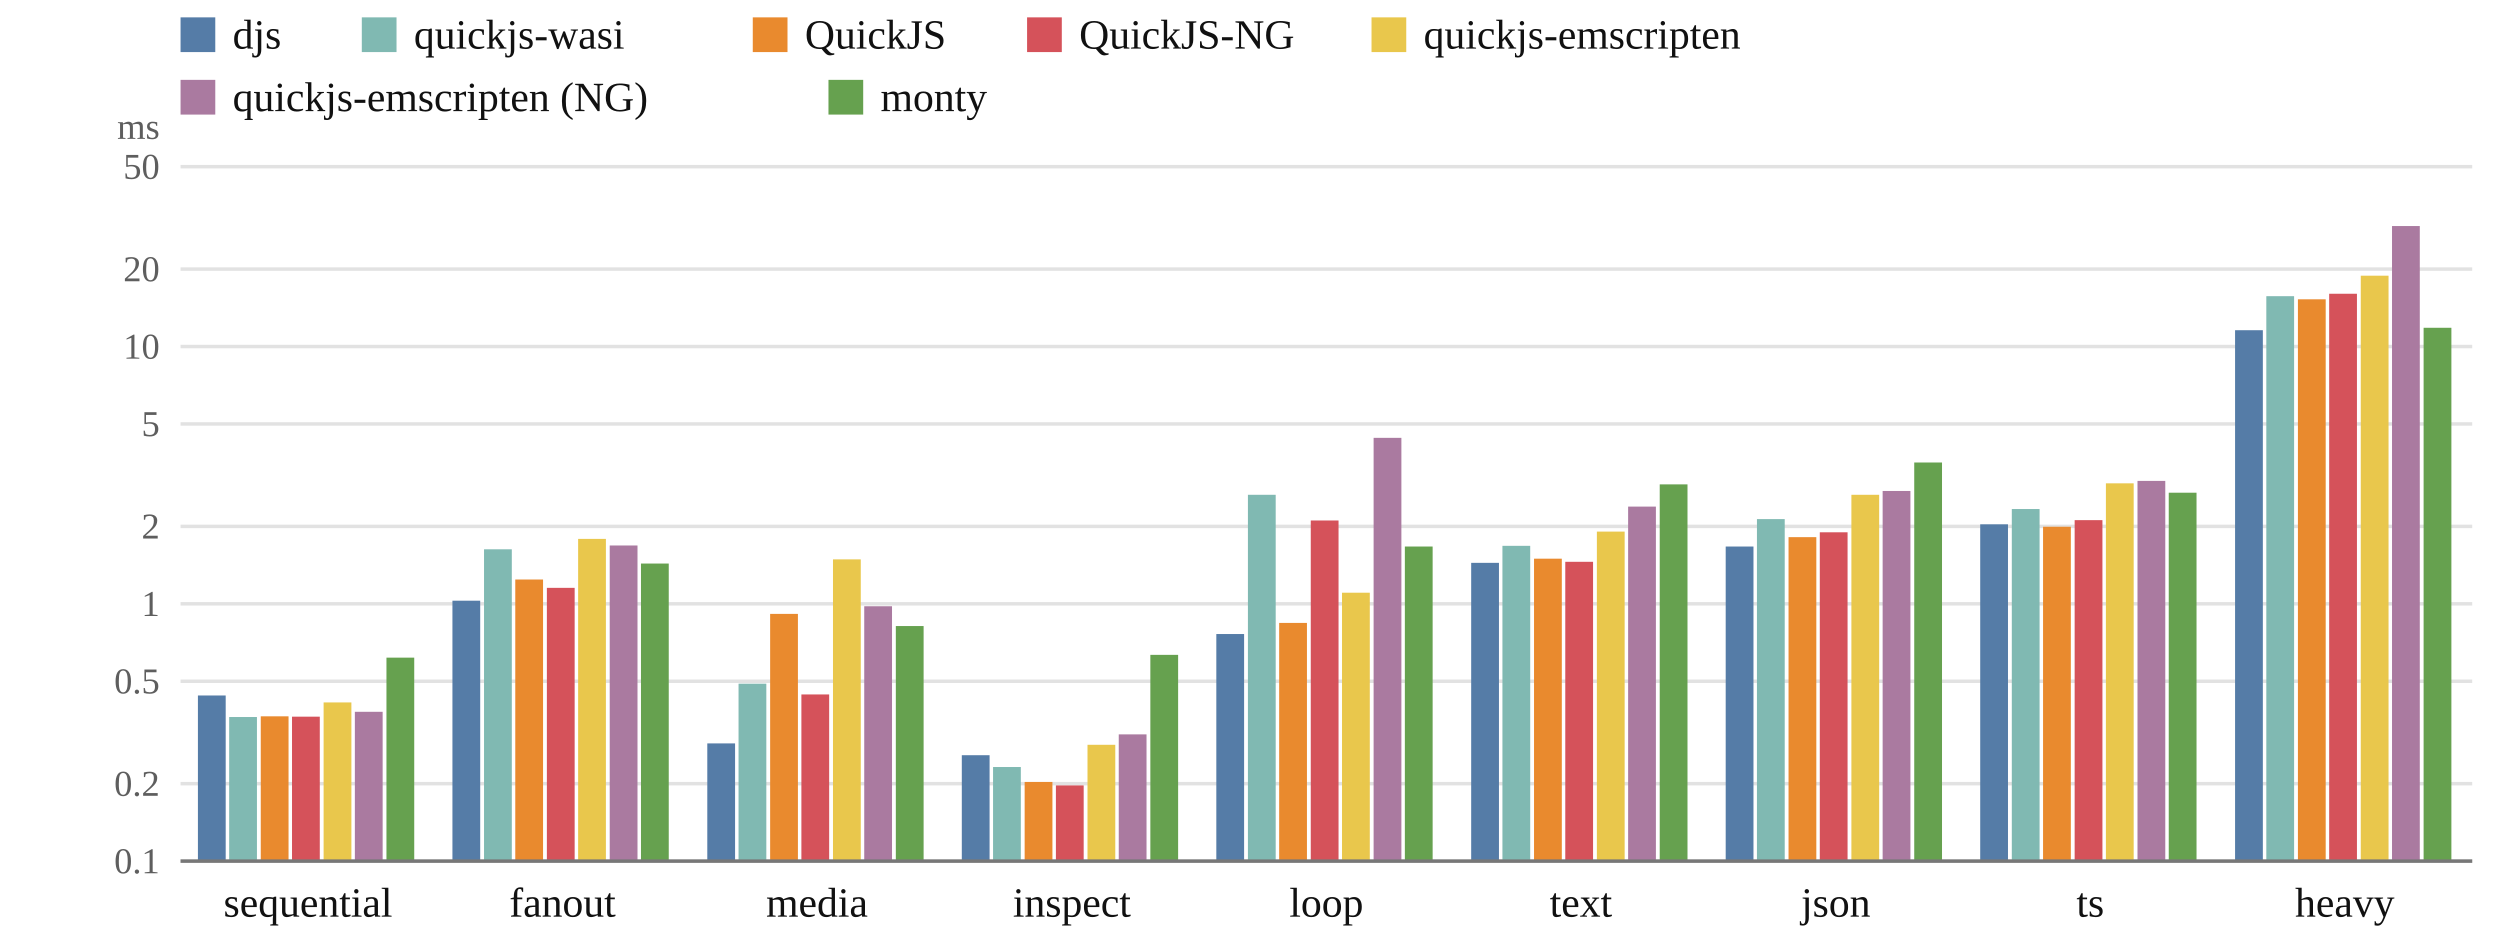
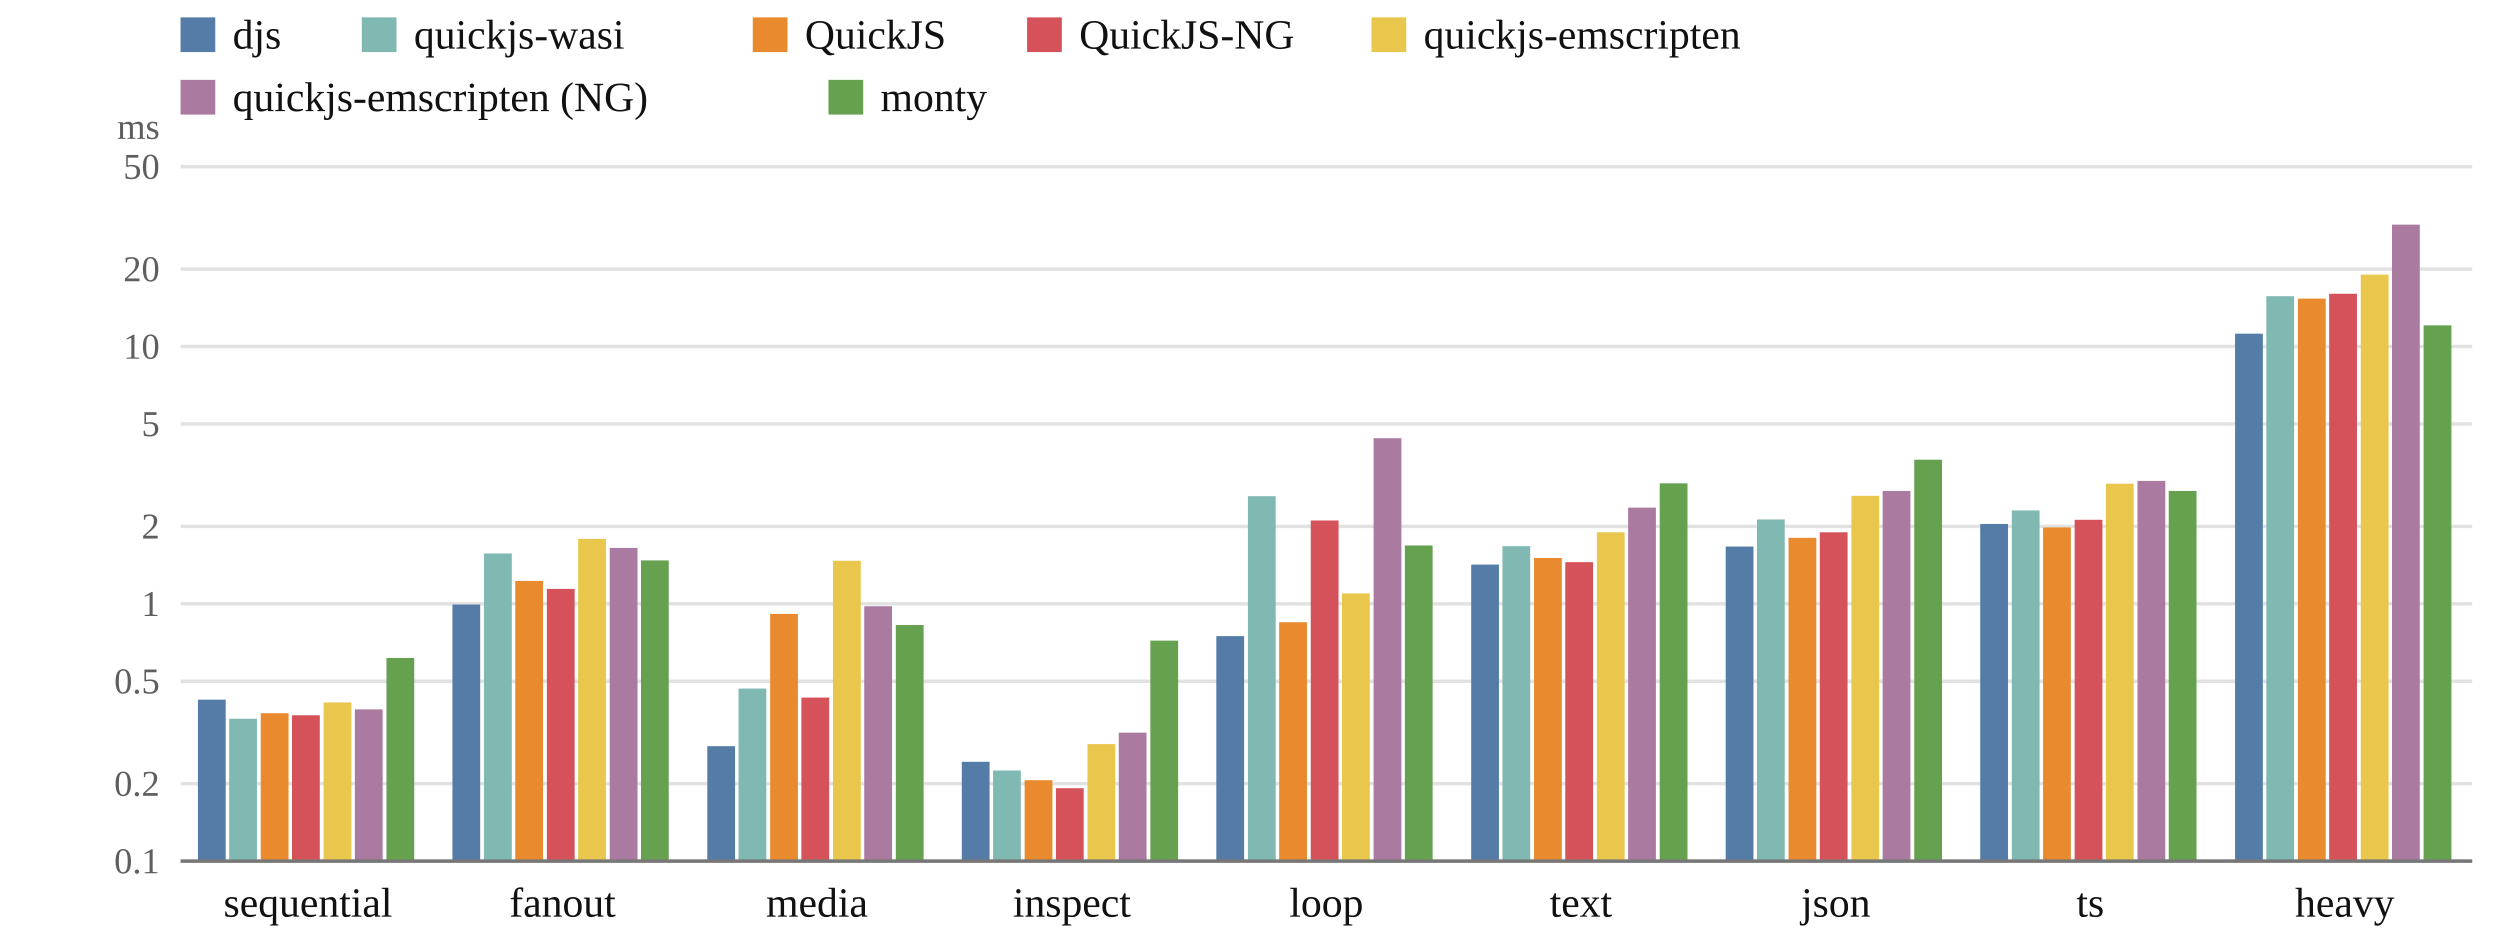
<svg xmlns="http://www.w3.org/2000/svg" class="dg-chart-engines-run" viewBox="0 0 720 274" width="720" height="274" role="img" aria-labelledby="chart-engines-run-t chart-engines-run-d">
  <style>
  .dg-chart-engines-run text { font-family: var(--semantic-font-family-ui, "Mallos Serif", Georgia, serif); font-size: 12px; fill: var(--semantic-color-text-primary, #111111); }
  .dg-chart-engines-run .mono { font-family: var(--semantic-font-family-code, "Commit Mono", ui-monospace, Menlo, monospace); font-size: 11px; }
  .dg-chart-engines-run .small { font-size: 10.5px; fill: var(--semantic-color-text-secondary, #5e5e5e); }
  .dg-chart-engines-run .label { font-weight: 600; }
  .dg-chart-engines-run .title { font-weight: 600; font-size: 13px; }
  .dg-chart-engines-run .box, .dg-chart-engines-run .host { fill: var(--semantic-color-background-surface, #f1f1f1); stroke: var(--semantic-color-border-primary, #777777); }
  .dg-chart-engines-run .hdr, .dg-chart-engines-run .engine { fill: var(--semantic-color-background-fill-secondary-information, #dbe4ea); stroke: var(--semantic-color-border-information, #3380a4); }
  .dg-chart-engines-run .traced, .dg-chart-engines-run .arena { fill: var(--semantic-color-background-fill-secondary-warning, #f3e0be); stroke: var(--semantic-color-border-warning, #996f00); }
  .dg-chart-engines-run .tag { fill: var(--semantic-color-background-fill-secondary-positive, #dae6df); stroke: var(--semantic-color-border-positive, #378960); }
  .dg-chart-engines-run .cell { fill: var(--semantic-color-background-canvas, #f8f8f8); stroke: var(--semantic-color-border-warning, #996f00); }
  .dg-chart-engines-run .pad { fill: url(#chart-engines-run-hatch); stroke: var(--semantic-color-border-secondary, #e2e2e2); }
  .dg-chart-engines-run .tail { fill: var(--semantic-color-background-surface, #f1f1f1); stroke: var(--semantic-color-border-primary, #777777); stroke-dasharray: 4 3; }
  .dg-chart-engines-run .zero { fill: var(--semantic-color-background-canvas, #f8f8f8); stroke: var(--semantic-color-border-primary, #777777); stroke-dasharray: 4 3; }
  .dg-chart-engines-run .dead { fill: var(--semantic-color-background-surface, #f1f1f1); stroke: var(--semantic-color-border-secondary, #e2e2e2); stroke-dasharray: 3 2; }
  .dg-chart-engines-run .opt { stroke-dasharray: 3 2; }
  .dg-chart-engines-run .rule { stroke: var(--semantic-color-text-secondary, #5e5e5e); stroke-width: 1.2; }
  .dg-chart-engines-run .dash { stroke: var(--semantic-color-text-secondary, #5e5e5e); stroke-width: 1.2; stroke-dasharray: 4 3; }
  .dg-chart-engines-run .arrow { stroke: var(--semantic-color-text-secondary, #5e5e5e); fill: none; stroke-width: 1.3; marker-end: url(#chart-engines-run-a); }
  .dg-chart-engines-run .faint { stroke: var(--semantic-color-border-primary, #777777); fill: none; stroke-width: 1.1; stroke-dasharray: 4 3; marker-end: url(#chart-engines-run-a); }
  .dg-chart-engines-run .head { fill: var(--semantic-color-text-secondary, #5e5e5e); }
  .dg-chart-engines-run .hatch { stroke: var(--semantic-color-border-secondary, #e2e2e2); }
  .dg-chart-engines-run .grid { stroke: var(--semantic-color-border-secondary, #e2e2e2); stroke-width: 1; }
  .dg-chart-engines-run .axis { stroke: var(--semantic-color-border-primary, #777777); stroke-width: 1; }
  .dg-chart-engines-run .parity { stroke: var(--semantic-color-text-secondary, #5e5e5e); stroke-width: 1.2; stroke-dasharray: 4 3; }
  .dg-chart-engines-run .faster { fill: var(--semantic-color-background-fill-primary-positive, #2e6c4c); }
  .dg-chart-engines-run .slower { fill: var(--semantic-color-background-fill-primary-negative, #a42c2d); }
  .dg-chart-engines-run .s0 { fill: var(--semantic-color-background-fill-data-viz-100, #557ca7); }
  .dg-chart-engines-run .s1 { fill: var(--semantic-color-background-fill-data-viz-200, #e98a2e); }
  .dg-chart-engines-run .s2 { fill: var(--semantic-color-background-fill-data-viz-300, #d5525a); }
  .dg-chart-engines-run .s3 { fill: var(--semantic-color-background-fill-data-viz-400, #80b9b2); }
  .dg-chart-engines-run .s4 { fill: var(--semantic-color-background-fill-data-viz-500, #66a14f); }
  .dg-chart-engines-run .s5 { fill: var(--semantic-color-background-fill-data-viz-600, #e9c74c); }
  .dg-chart-engines-run .s6 { fill: var(--semantic-color-background-fill-data-viz-700, #aa7aa0); }
  .dg-chart-engines-run .s7 { fill: var(--semantic-color-background-fill-data-viz-800, #f79ba8); }
  .dg-chart-engines-run .s8 { fill: var(--semantic-color-background-fill-data-viz-900, #98745e); }
  .dg-chart-engines-run .s9 { fill: var(--semantic-color-background-fill-data-viz-1000, #b9b0ab); }
  @media (prefers-color-scheme: dark) {
    .dg-chart-engines-run text { fill: var(--semantic-color-text-primary, #f6f6f6); }
    .dg-chart-engines-run .small { fill: var(--semantic-color-text-secondary, #ababab); }
    .dg-chart-engines-run .box, .dg-chart-engines-run .host { fill: var(--semantic-color-background-surface, #2e2e2e); stroke: var(--semantic-color-border-primary, #919191); }
    .dg-chart-engines-run .hdr, .dg-chart-engines-run .engine { fill: var(--semantic-color-background-fill-secondary-information, #1e313b); stroke: var(--semantic-color-border-information, #4c9bc1); }
    .dg-chart-engines-run .traced, .dg-chart-engines-run .arena { fill: var(--semantic-color-background-fill-secondary-warning, #3b2b0c); stroke: var(--semantic-color-border-warning, #b8880c); }
    .dg-chart-engines-run .tag { fill: var(--semantic-color-background-fill-secondary-positive, #1f3328); stroke: var(--semantic-color-border-positive, #4da578); }
    .dg-chart-engines-run .cell { fill: var(--semantic-color-background-canvas, #161616); stroke: var(--semantic-color-border-warning, #b8880c); }
    .dg-chart-engines-run .pad { stroke: var(--semantic-color-border-secondary, #464646); }
    .dg-chart-engines-run .tail { fill: var(--semantic-color-background-surface, #2e2e2e); stroke: var(--semantic-color-border-primary, #919191); }
    .dg-chart-engines-run .zero { fill: var(--semantic-color-background-canvas, #161616); stroke: var(--semantic-color-border-primary, #919191); }
    .dg-chart-engines-run .dead { fill: var(--semantic-color-background-surface, #2e2e2e); stroke: var(--semantic-color-border-secondary, #464646); }
    .dg-chart-engines-run .rule { stroke: var(--semantic-color-text-secondary, #ababab); }
    .dg-chart-engines-run .dash { stroke: var(--semantic-color-text-secondary, #ababab); }
    .dg-chart-engines-run .arrow { stroke: var(--semantic-color-text-secondary, #ababab); }
    .dg-chart-engines-run .faint { stroke: var(--semantic-color-border-primary, #919191); }
    .dg-chart-engines-run .head { fill: var(--semantic-color-text-secondary, #ababab); }
    .dg-chart-engines-run .hatch { stroke: var(--semantic-color-border-secondary, #464646); }
    .dg-chart-engines-run .grid { stroke: var(--semantic-color-border-secondary, #464646); }
    .dg-chart-engines-run .axis { stroke: var(--semantic-color-border-primary, #919191); }
    .dg-chart-engines-run .parity { stroke: var(--semantic-color-text-secondary, #ababab); }
    .dg-chart-engines-run .faster { fill: var(--semantic-color-background-fill-primary-positive, #4da578); }
    .dg-chart-engines-run .slower { fill: var(--semantic-color-background-fill-primary-negative, #ea5a56); }
    .dg-chart-engines-run .s0 { fill: var(--semantic-color-background-fill-data-viz-100, #557ca7); }
    .dg-chart-engines-run .s1 { fill: var(--semantic-color-background-fill-data-viz-200, #e98a2e); }
    .dg-chart-engines-run .s2 { fill: var(--semantic-color-background-fill-data-viz-300, #d5525a); }
    .dg-chart-engines-run .s3 { fill: var(--semantic-color-background-fill-data-viz-400, #80b9b2); }
    .dg-chart-engines-run .s4 { fill: var(--semantic-color-background-fill-data-viz-500, #66a14f); }
    .dg-chart-engines-run .s5 { fill: var(--semantic-color-background-fill-data-viz-600, #e9c74c); }
    .dg-chart-engines-run .s6 { fill: var(--semantic-color-background-fill-data-viz-700, #aa7aa0); }
    .dg-chart-engines-run .s7 { fill: var(--semantic-color-background-fill-data-viz-800, #f79ba8); }
    .dg-chart-engines-run .s8 { fill: var(--semantic-color-background-fill-data-viz-900, #98745e); }
    .dg-chart-engines-run .s9 { fill: var(--semantic-color-background-fill-data-viz-1000, #b9b0ab); }
  }
</style>
  <defs>
    <pattern id="chart-engines-run-hatch" width="6" height="6" patternUnits="userSpaceOnUse" patternTransform="rotate(45)">
      <line x1="0" y1="0" x2="0" y2="6" class="hatch" />
    </pattern>
    <marker id="chart-engines-run-a" viewBox="0 0 10 10" refX="9" refY="5" markerWidth="7" markerHeight="7" orient="auto-start-reverse">
      <path class="head" d="M0 0 L10 5 L0 10 z" />
    </marker>
  </defs>
  <rect class="s0" x="52.0" y="5.0" width="10.0" height="10.0" />
  <text class="" x="67.0" y="14.0" text-anchor="start">djs</text>
  <rect class="s3" x="104.2" y="5.0" width="10.0" height="10.0" />
  <text class="" x="119.2" y="14.0" text-anchor="start">quickjs-wasi</text>
  <rect class="s1" x="216.8" y="5.0" width="10.0" height="10.0" />
  <text class="" x="231.8" y="14.0" text-anchor="start">QuickJS</text>
  <rect class="s2" x="295.8" y="5.0" width="10.0" height="10.0" />
  <text class="" x="310.8" y="14.0" text-anchor="start">QuickJS-NG</text>
  <rect class="s5" x="395.0" y="5.0" width="10.0" height="10.0" />
  <text class="" x="410.0" y="14.0" text-anchor="start">quickjs-emscripten</text>
  <rect class="s6" x="52.0" y="23.0" width="10.0" height="10.0" />
  <text class="" x="67.0" y="32.0" text-anchor="start">quickjs-emscripten (NG)</text>
  <rect class="s4" x="238.6" y="23.0" width="10.0" height="10.0" />
  <text class="" x="253.6" y="32.0" text-anchor="start">monty</text>
  <line class="grid" x1="52.0" y1="248.0" x2="712.0" y2="248.0" />
  <text class="small" x="46.0" y="251.5" text-anchor="end">0.1</text>
  <line class="grid" x1="52.0" y1="225.7" x2="712.0" y2="225.7" />
  <text class="small" x="46.0" y="229.2" text-anchor="end">0.2</text>
  <line class="grid" x1="52.0" y1="196.2" x2="712.0" y2="196.2" />
  <text class="small" x="46.0" y="199.7" text-anchor="end">0.5</text>
  <line class="grid" x1="52.0" y1="173.9" x2="712.0" y2="173.9" />
  <text class="small" x="46.0" y="177.4" text-anchor="end">1</text>
  <line class="grid" x1="52.0" y1="151.6" x2="712.0" y2="151.6" />
  <text class="small" x="46.0" y="155.1" text-anchor="end">2</text>
  <line class="grid" x1="52.0" y1="122.1" x2="712.0" y2="122.1" />
  <text class="small" x="46.0" y="125.6" text-anchor="end">5</text>
  <line class="grid" x1="52.0" y1="99.8" x2="712.0" y2="99.8" />
  <text class="small" x="46.0" y="103.3" text-anchor="end">10</text>
  <line class="grid" x1="52.0" y1="77.5" x2="712.0" y2="77.5" />
  <text class="small" x="46.0" y="81.0" text-anchor="end">20</text>
  <line class="grid" x1="52.0" y1="48.0" x2="712.0" y2="48.0" />
  <text class="small" x="46.0" y="51.5" text-anchor="end">50</text>
  <text class="small" x="46.0" y="40.0" text-anchor="end">ms</text>
-   <rect class="s0" x="57.0" y="200.3" width="8.0" height="47.7" />
-   <rect class="s3" x="66.0" y="206.5" width="8.0" height="41.5" />
-   <rect class="s1" x="75.1" y="206.3" width="8.0" height="41.7" />
-   <rect class="s2" x="84.1" y="206.4" width="8.0" height="41.6" />
+   <rect class="s0" x="57.0" y="201.5" width="8.0" height="46.5" />
+   <rect class="s3" x="66.0" y="207.0" width="8.0" height="41.0" />
+   <rect class="s1" x="75.1" y="205.4" width="8.0" height="42.6" />
+   <rect class="s2" x="84.1" y="206.0" width="8.0" height="42.0" />
  <rect class="s5" x="93.2" y="202.3" width="8.0" height="45.7" />
-   <rect class="s6" x="102.2" y="205.0" width="8.0" height="43.0" />
-   <rect class="s4" x="111.3" y="189.4" width="8.0" height="58.6" />
+   <rect class="s6" x="102.2" y="204.3" width="8.0" height="43.7" />
+   <rect class="s4" x="111.3" y="189.5" width="8.0" height="58.5" />
  <text class="" x="88.7" y="264.0" text-anchor="middle">sequential</text>
-   <rect class="s0" x="130.3" y="173.0" width="8.0" height="75.0" />
-   <rect class="s3" x="139.4" y="158.2" width="8.0" height="89.8" />
-   <rect class="s1" x="148.4" y="166.9" width="8.0" height="81.1" />
-   <rect class="s2" x="157.5" y="169.3" width="8.0" height="78.7" />
+   <rect class="s0" x="130.3" y="174.1" width="8.0" height="73.9" />
+   <rect class="s3" x="139.4" y="159.4" width="8.0" height="88.6" />
+   <rect class="s1" x="148.4" y="167.3" width="8.0" height="80.7" />
+   <rect class="s2" x="157.5" y="169.6" width="8.0" height="78.4" />
  <rect class="s5" x="166.5" y="155.2" width="8.0" height="92.8" />
-   <rect class="s6" x="175.6" y="157.1" width="8.0" height="90.9" />
-   <rect class="s4" x="184.6" y="162.3" width="8.0" height="85.7" />
+   <rect class="s6" x="175.6" y="157.8" width="8.0" height="90.2" />
+   <rect class="s4" x="184.6" y="161.4" width="8.0" height="86.6" />
  <text class="" x="162.0" y="264.0" text-anchor="middle">fanout</text>
-   <rect class="s0" x="203.7" y="214.1" width="8.0" height="33.9" />
-   <rect class="s3" x="212.7" y="196.9" width="8.0" height="51.1" />
+   <rect class="s0" x="203.7" y="214.9" width="8.0" height="33.1" />
+   <rect class="s3" x="212.7" y="198.3" width="8.0" height="49.7" />
  <rect class="s1" x="221.8" y="176.8" width="8.0" height="71.2" />
-   <rect class="s2" x="230.8" y="200.0" width="8.0" height="48.0" />
-   <rect class="s5" x="239.9" y="161.1" width="8.0" height="86.9" />
+   <rect class="s2" x="230.8" y="200.9" width="8.0" height="47.1" />
+   <rect class="s5" x="239.9" y="161.5" width="8.0" height="86.5" />
  <rect class="s6" x="248.9" y="174.6" width="8.0" height="73.4" />
-   <rect class="s4" x="258.0" y="180.3" width="8.0" height="67.7" />
+   <rect class="s4" x="258.0" y="180.0" width="8.0" height="68.0" />
  <text class="" x="235.3" y="264.0" text-anchor="middle">media</text>
-   <rect class="s0" x="277.0" y="217.5" width="8.0" height="30.5" />
-   <rect class="s3" x="286.0" y="220.9" width="8.0" height="27.1" />
-   <rect class="s1" x="295.1" y="225.2" width="8.0" height="22.8" />
-   <rect class="s2" x="304.1" y="226.2" width="8.0" height="21.8" />
-   <rect class="s5" x="313.2" y="214.5" width="8.0" height="33.5" />
-   <rect class="s6" x="322.2" y="211.5" width="8.0" height="36.5" />
-   <rect class="s4" x="331.3" y="188.6" width="8.0" height="59.4" />
+   <rect class="s0" x="277.0" y="219.4" width="8.0" height="28.6" />
+   <rect class="s3" x="286.0" y="221.9" width="8.0" height="26.1" />
+   <rect class="s1" x="295.1" y="224.7" width="8.0" height="23.3" />
+   <rect class="s2" x="304.1" y="227.0" width="8.0" height="21.0" />
+   <rect class="s5" x="313.2" y="214.3" width="8.0" height="33.7" />
+   <rect class="s6" x="322.2" y="211.0" width="8.0" height="37.0" />
+   <rect class="s4" x="331.3" y="184.5" width="8.0" height="63.5" />
  <text class="" x="308.7" y="264.0" text-anchor="middle">inspect</text>
-   <rect class="s0" x="350.3" y="182.6" width="8.0" height="65.4" />
-   <rect class="s3" x="359.4" y="142.5" width="8.0" height="105.5" />
-   <rect class="s1" x="368.4" y="179.4" width="8.0" height="68.6" />
+   <rect class="s0" x="350.3" y="183.2" width="8.0" height="64.8" />
+   <rect class="s3" x="359.4" y="142.9" width="8.0" height="105.1" />
+   <rect class="s1" x="368.4" y="179.2" width="8.0" height="68.8" />
  <rect class="s2" x="377.5" y="149.9" width="8.0" height="98.1" />
-   <rect class="s5" x="386.5" y="170.7" width="8.0" height="77.3" />
-   <rect class="s6" x="395.6" y="126.1" width="8.0" height="121.9" />
-   <rect class="s4" x="404.6" y="157.4" width="8.0" height="90.6" />
+   <rect class="s5" x="386.5" y="170.9" width="8.0" height="77.1" />
+   <rect class="s6" x="395.6" y="126.2" width="8.0" height="121.8" />
+   <rect class="s4" x="404.6" y="157.1" width="8.0" height="90.9" />
  <text class="" x="382.0" y="264.0" text-anchor="middle">loop</text>
-   <rect class="s0" x="423.7" y="162.1" width="8.0" height="85.9" />
-   <rect class="s3" x="432.7" y="157.2" width="8.0" height="90.8" />
-   <rect class="s1" x="441.8" y="160.9" width="8.0" height="87.1" />
-   <rect class="s2" x="450.8" y="161.8" width="8.0" height="86.2" />
-   <rect class="s5" x="459.9" y="153.1" width="8.0" height="94.9" />
-   <rect class="s6" x="468.9" y="145.9" width="8.0" height="102.1" />
-   <rect class="s4" x="478.0" y="139.5" width="8.0" height="108.5" />
+   <rect class="s0" x="423.7" y="162.6" width="8.0" height="85.4" />
+   <rect class="s3" x="432.7" y="157.3" width="8.0" height="90.7" />
+   <rect class="s1" x="441.8" y="160.7" width="8.0" height="87.3" />
+   <rect class="s2" x="450.8" y="161.9" width="8.0" height="86.1" />
+   <rect class="s5" x="459.9" y="153.3" width="8.0" height="94.7" />
+   <rect class="s6" x="468.9" y="146.2" width="8.0" height="101.8" />
+   <rect class="s4" x="478.0" y="139.2" width="8.0" height="108.8" />
  <text class="" x="455.3" y="264.0" text-anchor="middle">text</text>
  <rect class="s0" x="497.0" y="157.4" width="8.0" height="90.6" />
-   <rect class="s3" x="506.0" y="149.5" width="8.0" height="98.5" />
-   <rect class="s1" x="515.1" y="154.7" width="8.0" height="93.3" />
+   <rect class="s3" x="506.0" y="149.6" width="8.0" height="98.4" />
+   <rect class="s1" x="515.1" y="154.9" width="8.0" height="93.1" />
  <rect class="s2" x="524.1" y="153.3" width="8.0" height="94.7" />
-   <rect class="s5" x="533.2" y="142.5" width="8.0" height="105.5" />
+   <rect class="s5" x="533.2" y="142.8" width="8.0" height="105.2" />
  <rect class="s6" x="542.2" y="141.4" width="8.0" height="106.6" />
-   <rect class="s4" x="551.3" y="133.2" width="8.0" height="114.8" />
+   <rect class="s4" x="551.3" y="132.4" width="8.0" height="115.6" />
  <text class="" x="528.7" y="264.0" text-anchor="middle">json</text>
-   <rect class="s0" x="570.3" y="151.0" width="8.0" height="97.0" />
-   <rect class="s3" x="579.4" y="146.6" width="8.0" height="101.4" />
-   <rect class="s1" x="588.4" y="151.7" width="8.0" height="96.3" />
-   <rect class="s2" x="597.5" y="149.8" width="8.0" height="98.2" />
-   <rect class="s5" x="606.5" y="139.2" width="8.0" height="108.8" />
+   <rect class="s0" x="570.3" y="150.9" width="8.0" height="97.1" />
+   <rect class="s3" x="579.4" y="147.0" width="8.0" height="101.0" />
+   <rect class="s1" x="588.4" y="151.9" width="8.0" height="96.1" />
+   <rect class="s2" x="597.5" y="149.7" width="8.0" height="98.3" />
+   <rect class="s5" x="606.5" y="139.3" width="8.0" height="108.7" />
  <rect class="s6" x="615.6" y="138.5" width="8.0" height="109.5" />
-   <rect class="s4" x="624.6" y="141.9" width="8.0" height="106.1" />
+   <rect class="s4" x="624.6" y="141.4" width="8.0" height="106.6" />
  <text class="" x="602.0" y="264.0" text-anchor="middle">ts</text>
-   <rect class="s0" x="643.7" y="95.1" width="8.0" height="152.9" />
+   <rect class="s0" x="643.7" y="96.1" width="8.0" height="151.9" />
  <rect class="s3" x="652.7" y="85.3" width="8.0" height="162.7" />
-   <rect class="s1" x="661.8" y="86.2" width="8.0" height="161.8" />
+   <rect class="s1" x="661.8" y="86.0" width="8.0" height="162.0" />
  <rect class="s2" x="670.8" y="84.6" width="8.0" height="163.4" />
-   <rect class="s5" x="679.9" y="79.4" width="8.0" height="168.6" />
-   <rect class="s6" x="688.9" y="65.1" width="8.0" height="182.9" />
-   <rect class="s4" x="698.0" y="94.4" width="8.0" height="153.6" />
+   <rect class="s5" x="679.9" y="79.1" width="8.0" height="168.9" />
+   <rect class="s6" x="688.9" y="64.7" width="8.0" height="183.3" />
+   <rect class="s4" x="698.0" y="93.7" width="8.0" height="154.3" />
  <text class="" x="675.3" y="264.0" text-anchor="middle">heavy</text>
  <line class="axis" x1="52.0" y1="248.0" x2="712.0" y2="248.0" />
</svg>
